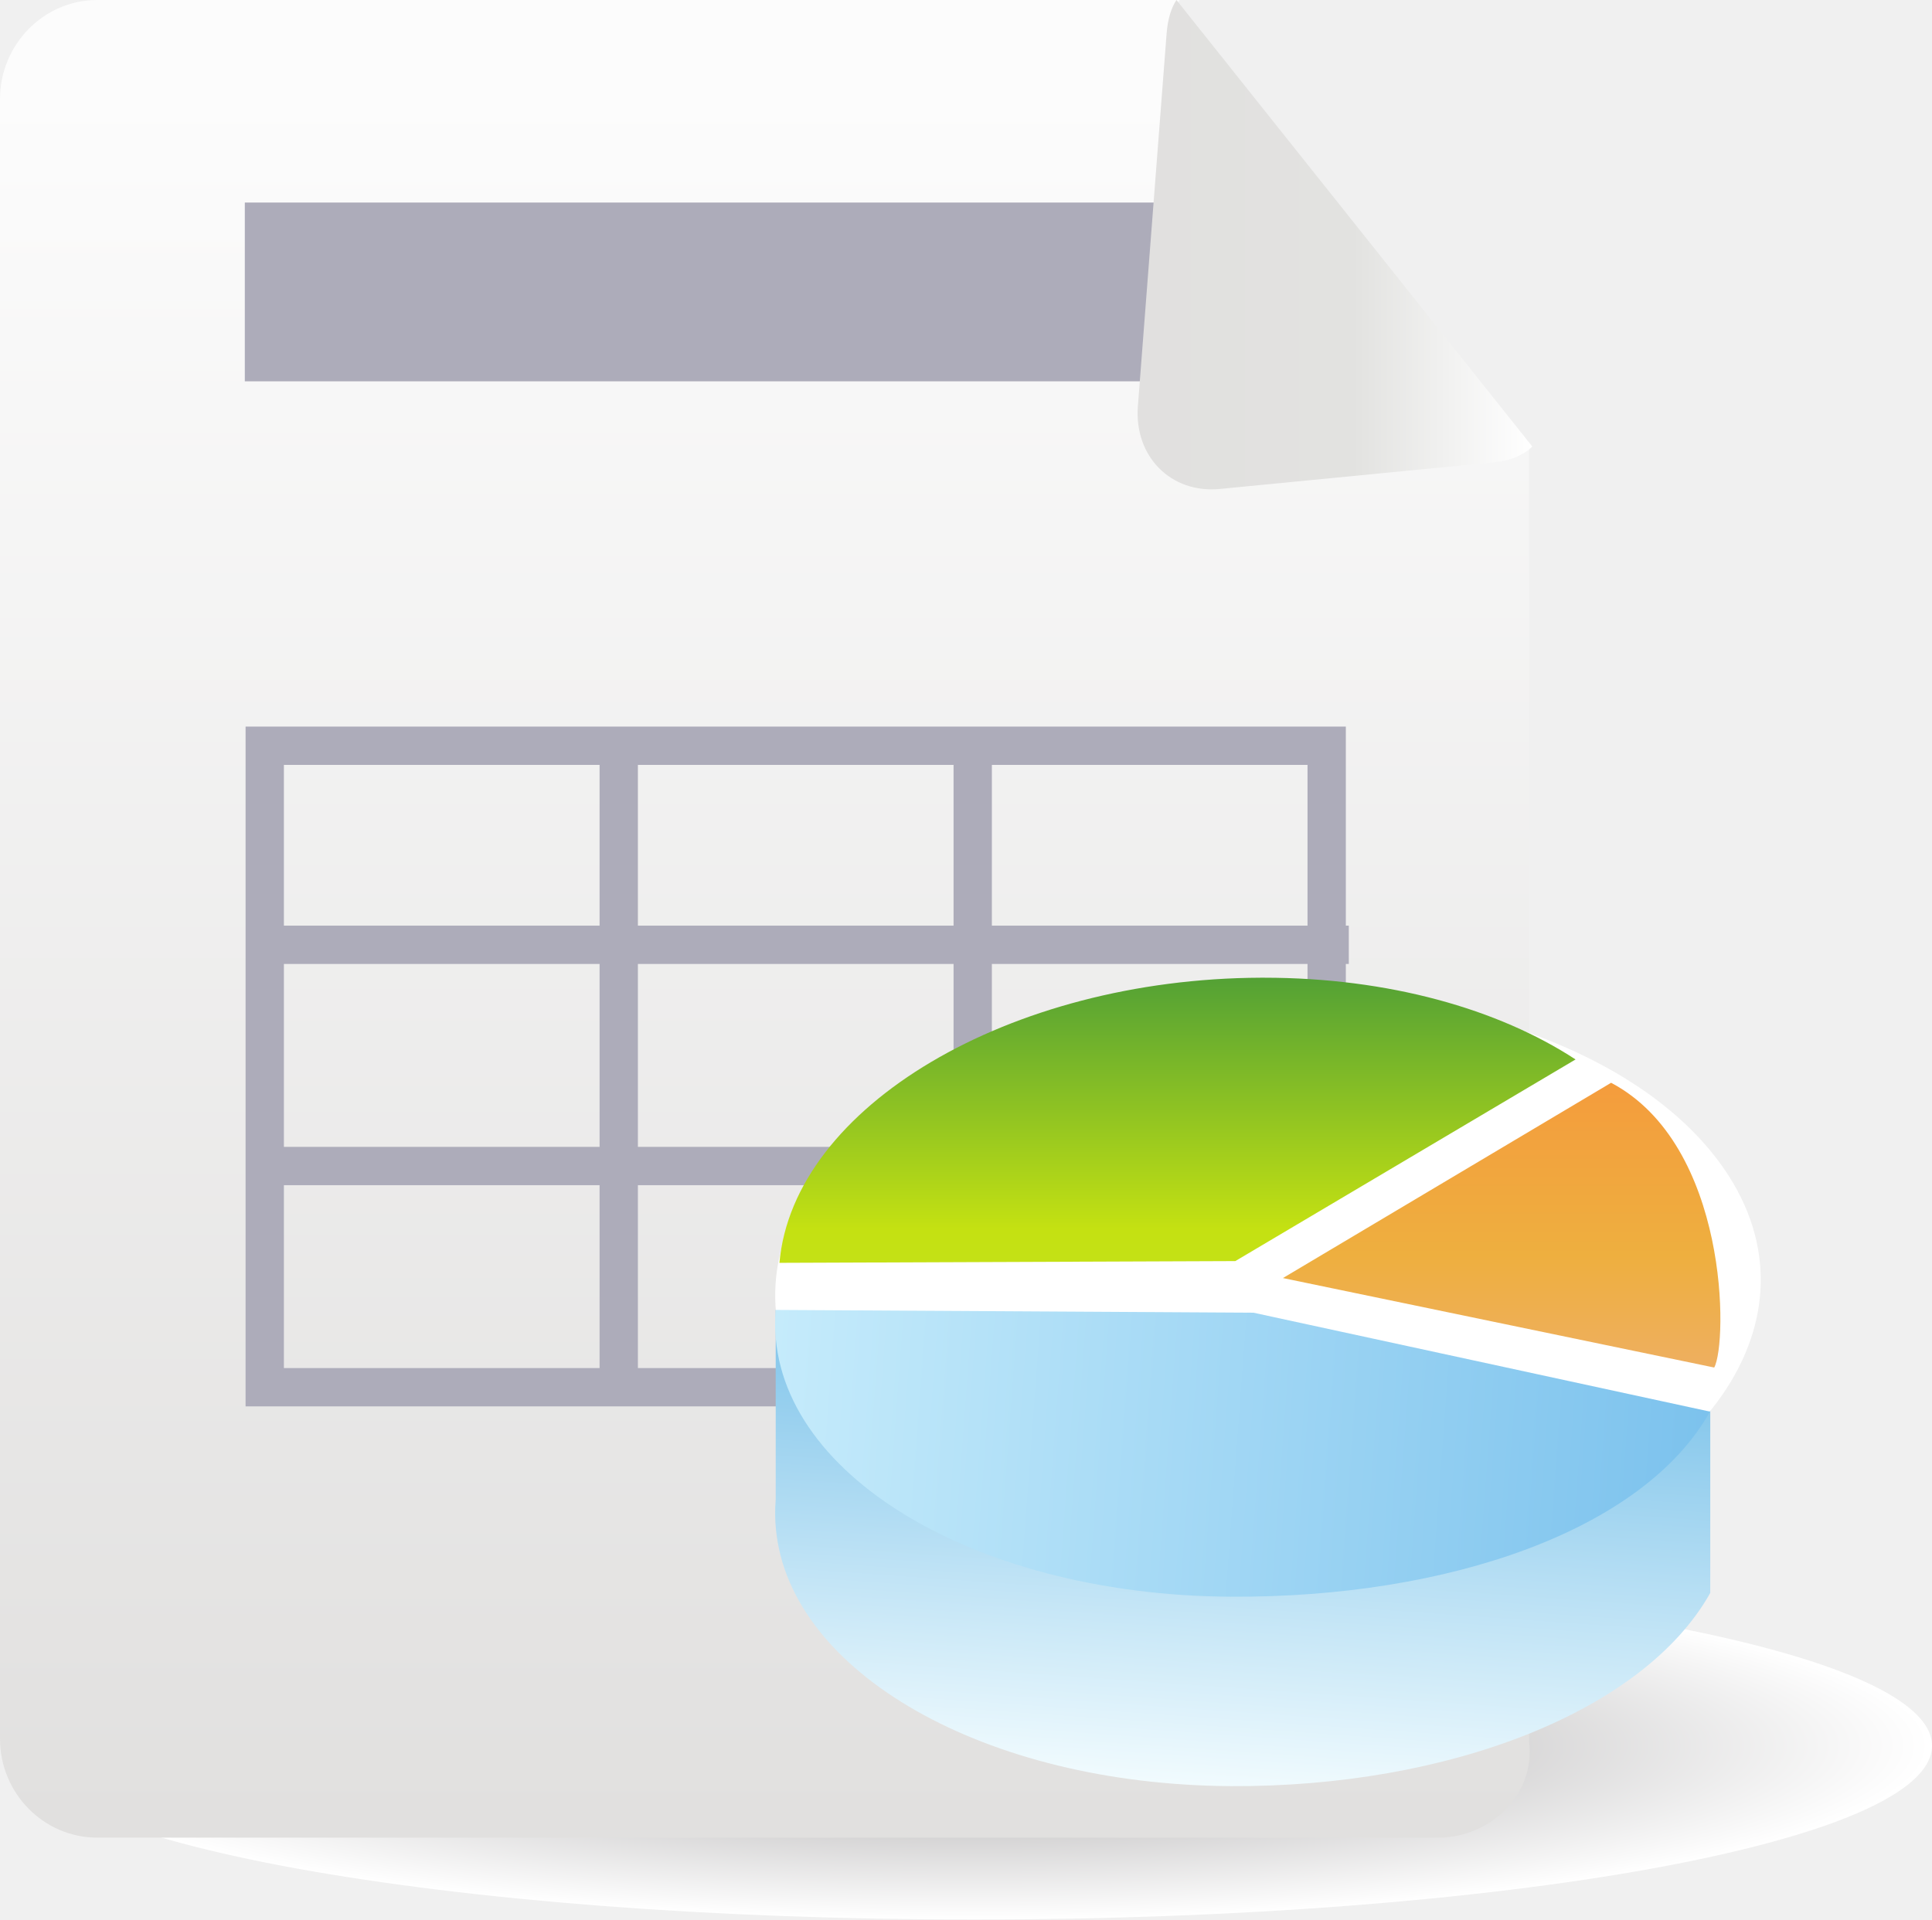
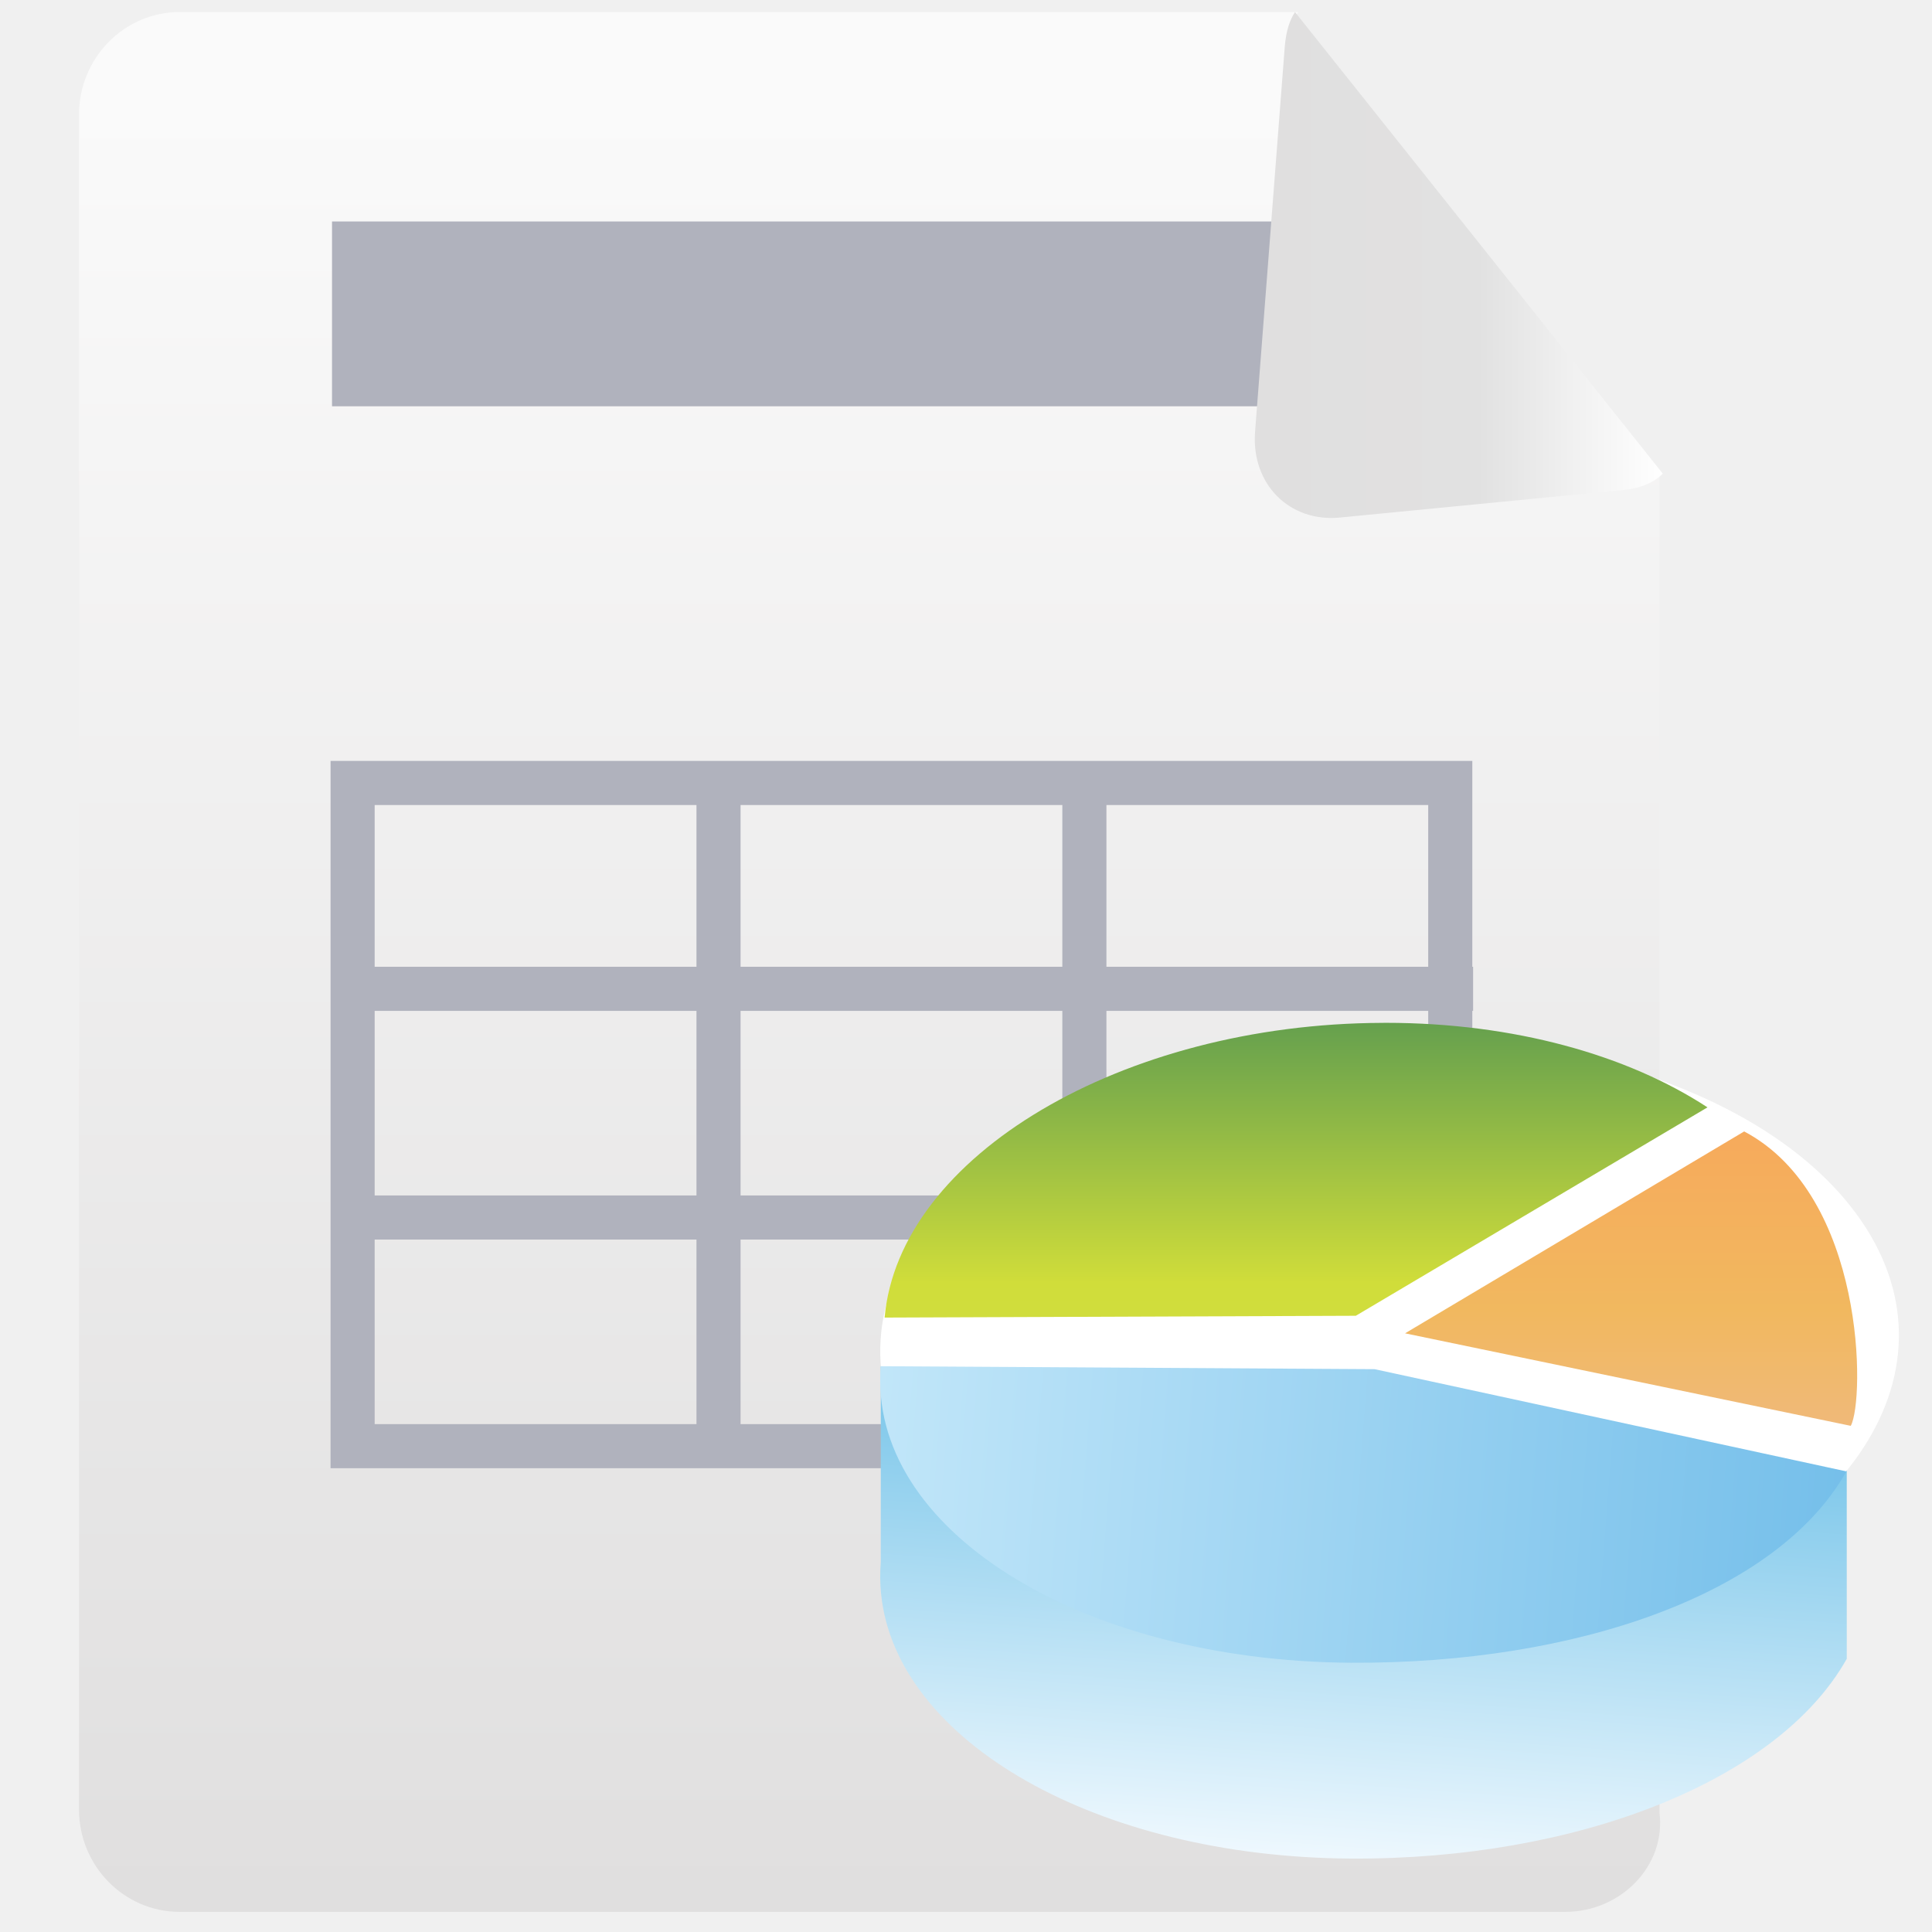
- <svg xmlns="http://www.w3.org/2000/svg" version="1.1" width="30.189" height="30" id="svg17481">
-   <defs id="defs17483">
-     <clipPath id="clipPath7134">
-       <path d="m 421.392,812.08 -0.75,-9.734 c -0.098,-1.31 0.865,-2.28 2.14,-2.156 l 0,0 7.149,0.695 c 0.454,0.042 0.791,0.196 1.005,0.414 l 0,0 -9.287,11.656 c -0.13,-0.197 -0.226,-0.48 -0.257,-0.875" id="path7136" />
+ <svg xmlns="http://www.w3.org/2000/svg" version="1.1" width="30" height="30" id="svg2" xml:space="preserve">
+   <defs id="defs6">
+     <clipPath id="clipPath26">
+       <path d="m 4.793,47.398 c -1.256,0 -2.278,-1.047 -2.278,-2.322 l 0,0 0,-38.44 c 0,-1.277 1.022,-2.319 2.278,-2.319 l 0,0 31.426,0 c 1.258,0 2.283,1.042 2.136,2.243 l 0,0 0,30.467 C 38.309,36.909 38.01,36.774 37.6,36.735 l 0,0 -6.42,-0.613 c -1.146,-0.109 -2.01,0.748 -1.922,1.906 l 0,0 0.673,8.596 c 0.03,0.35 0.114,0.602 0.232,0.774 l 0,0 -25.37,0 z" id="path28" />
    </clipPath>
-     <linearGradient x1="0" y1="0" x2="1" y2="0" id="linearGradient7142" gradientUnits="userSpaceOnUse" gradientTransform="matrix(10.30176,0,0,-10.30176,420.6348,806.5674)" spreadMethod="pad">
-       <stop id="stop7144" style="stop-color:#e1e0df;stop-opacity:1" offset="0" />
-       <stop id="stop7146" style="stop-color:#e2e2e0;stop-opacity:1" offset="0.547" />
-       <stop id="stop7148" style="stop-color:#ffffff;stop-opacity:1" offset="1" />
+     <linearGradient x1="0" y1="0" x2="1" y2="0" id="linearGradient34" gradientUnits="userSpaceOnUse" gradientTransform="matrix(-1.9e-6,43.08008,43.08008,1.9e-6,20.44189,4.317383)" spreadMethod="pad">
+       <stop id="stop36" style="stop-color:#e0dfdf;stop-opacity:1" offset="0" />
+       <stop id="stop38" style="stop-color:#fafafa;stop-opacity:1" offset="0.957" />
+       <stop id="stop40" style="stop-color:#fafafa;stop-opacity:1" offset="1" />
    </linearGradient>
-     <clipPath id="clipPath7124">
-       <path d="m 0,1505.001 539.578,0 L 539.578,0 0,0 0,1505.001 z" id="path7126" />
+     <clipPath id="clipPath48">
+       <path d="M 0,50 50,50 50,0 0,0 0,50 z" id="path50" />
    </clipPath>
-     <clipPath id="clipPath7104">
-       <path d="m 423.059,771.27 c 5.69,-0.032 10.778,1.735 12.516,4.832 l 0,0 -11.914,2.582 -12.472,0.073 c -0.332,-4.085 4.992,-7.444 11.87,-7.487" id="path7106" />
+     <clipPath id="clipPath74">
+       <path d="m 20.696,12.249 c -0.019,-0.244 -0.018,-0.484 0.007,-0.722 l 0,0 C 21.039,8.192 25.588,5.561 31.354,5.525 l 0,0 c 5.11,-0.029 9.686,1.749 11.247,4.53 l 0,0 0,4.44 -21.905,2.195 0,-4.441 z" id="path76" />
    </clipPath>
-     <linearGradient x1="0" y1="0" x2="1" y2="0" id="linearGradient7112" gradientUnits="userSpaceOnUse" gradientTransform="matrix(24.56574,-0.1661835,-1.187118,-16.39136,410.9228,775.0606)" spreadMethod="pad">
-       <stop id="stop7114" style="stop-color:#c5ebfb;stop-opacity:1" offset="0" />
-       <stop id="stop7116" style="stop-color:#7cc2ed;stop-opacity:1" offset="1" />
+     <linearGradient x1="0" y1="0" x2="1" y2="0" id="linearGradient82" gradientUnits="userSpaceOnUse" gradientTransform="matrix(1.503296,20.75716,20.75716,-1.503296,31.0791,5.503906)" spreadMethod="pad">
+       <stop id="stop84" style="stop-color:#eef8fe;stop-opacity:1" offset="0" />
+       <stop id="stop86" style="stop-color:#0091d4;stop-opacity:1" offset="1" />
    </linearGradient>
-     <clipPath id="clipPath7082">
-       <path d="m 424.428,779.589 11.257,-2.336 c 0.353,0.644 0.387,5.805 -2.691,7.434 l 0,0 -8.566,-5.098 z" id="path7084" />
+     <clipPath id="clipPath94">
+       <path d="M 0,50 50,50 50,0 0,0 0,50 z" id="path96" />
    </clipPath>
-     <linearGradient x1="0" y1="0" x2="1" y2="0" id="linearGradient7090" gradientUnits="userSpaceOnUse" gradientTransform="matrix(1.219498,15.19768,21.7719,0.0968018,429.5615,771.7051)" spreadMethod="pad">
-       <stop id="stop7092" style="stop-color:#eeb09e;stop-opacity:1" offset="0" />
-       <stop id="stop7094" style="stop-color:#eeaf3f;stop-opacity:1" offset="0.558" />
-       <stop id="stop7096" style="stop-color:#f7933c;stop-opacity:1" offset="1" />
+     <clipPath id="clipPath106">
+       <path d="M 32.065,24.476 C 26.174,24.455 21.11,21.456 20.783,17.793 l 0,0 10.685,0.041 7.975,4.726 c -1.81,1.184 -4.385,1.917 -7.298,1.917 l 0,0 c -0.027,0 -0.053,0 -0.08,-0.001" id="path108" />
+     </clipPath>
+     <linearGradient x1="0" y1="0" x2="1" y2="0" id="linearGradient114" gradientUnits="userSpaceOnUse" gradientTransform="matrix(1.065815,13.28358,19.02986,0.0847443,29.39355,11.18457)" spreadMethod="pad">
+       <stop id="stop116" style="stop-color:#d4e056;stop-opacity:1" offset="0" />
+       <stop id="stop118" style="stop-color:#d0dd3a;stop-opacity:1" offset="0.558" />
+       <stop id="stop120" style="stop-color:#65a04e;stop-opacity:1" offset="1" />
    </linearGradient>
-     <clipPath id="clipPath7060">
-       <path d="m 423.85,787.43 c -6.561,-0.024 -12.199,-3.364 -12.564,-7.444 l 0,0 11.899,0.046 8.881,5.264 c -2.018,1.319 -4.886,2.134 -8.13,2.134 l 0,0 c -0.029,0 -0.057,0 -0.086,0" id="path7062" />
+     <clipPath id="clipPath128">
+       <path d="m 32.585,17.436 10.107,-2.098 c 0.318,0.579 0.348,5.213 -2.417,6.676 l 0,0 -7.69,-4.578 z" id="path130" />
    </clipPath>
-     <linearGradient x1="0" y1="0" x2="1" y2="0" id="linearGradient7068" gradientUnits="userSpaceOnUse" gradientTransform="matrix(1.187195,14.795,21.19504,0.0942383,420.8721,772.626)" spreadMethod="pad">
-       <stop id="stop7070" style="stop-color:#c9e432;stop-opacity:1" offset="0" />
-       <stop id="stop7072" style="stop-color:#c4e112;stop-opacity:1" offset="0.558" />
-       <stop id="stop7074" style="stop-color:#53a135;stop-opacity:1" offset="1" />
+     <linearGradient x1="0" y1="0" x2="1" y2="0" id="linearGradient136" gradientUnits="userSpaceOnUse" gradientTransform="matrix(1.09514,13.64907,19.55346,0.087076,37.19434,10.35547)" spreadMethod="pad">
+       <stop id="stop138" style="stop-color:#eebcaa;stop-opacity:1" offset="0" />
+       <stop id="stop140" style="stop-color:#f1b85f;stop-opacity:1" offset="0.558" />
+       <stop id="stop142" style="stop-color:#f9a35a;stop-opacity:1" offset="1" />
    </linearGradient>
-     <clipPath id="clipPath7048">
-       <path d="m 0,1505.001 539.578,0 L 539.578,0 0,0 0,1505.001 z" id="path7050" />
+     <clipPath id="clipPath150">
+       <path d="m 31.354,9.966 c 5.11,-0.029 9.679,1.559 11.239,4.339 l 0,0 -10.698,2.318 -11.199,0.067 c -0.298,-3.67 4.482,-6.685 10.658,-6.724" id="path152" />
    </clipPath>
-     <clipPath id="clipPath7028">
-       <path d="m 411.189,773.813 c -0.021,-0.272 -0.02,-0.539 0.008,-0.803 l 0,0 c 0.374,-3.715 5.44,-6.645 11.862,-6.685 l 0,0 c 5.69,-0.032 10.786,1.947 12.523,5.044 l 0,0 0,4.946 -24.393,2.442 0,-4.944 z" id="path7030" />
+     <linearGradient x1="0" y1="0" x2="1" y2="0" id="linearGradient158" gradientUnits="userSpaceOnUse" gradientTransform="matrix(22.05888,-0.1495945,-1.065185,-14.71794,20.45605,13.37109)" spreadMethod="pad">
+       <stop id="stop160" style="stop-color:#c1e6f9;stop-opacity:1" offset="0" />
+       <stop id="stop162" style="stop-color:#75bfea;stop-opacity:1" offset="1" />
+     </linearGradient>
+     <clipPath id="clipPath170">
+       <path d="M 0,50 50,50 50,0 0,0 0,50 z" id="path172" />
    </clipPath>
-     <linearGradient x1="0" y1="0" x2="1" y2="0" id="linearGradient7036" gradientUnits="userSpaceOnUse" gradientTransform="matrix(1.67421,23.11719,23.11719,-1.67421,422.752,766.3008)" spreadMethod="pad">
-       <stop id="stop7038" style="stop-color:#f1fbfe;stop-opacity:1" offset="0" />
-       <stop id="stop7040" style="stop-color:#0c8cd6;stop-opacity:1" offset="1" />
+     <clipPath id="clipPath180">
+       <path d="m 29.857,46.612 -0.674,-8.74 c -0.086,-1.177 0.778,-2.048 1.924,-1.937 l 0,0 6.418,0.624 c 0.41,0.038 0.711,0.176 0.904,0.372 l 0,0 -8.34,10.467 c -0.117,-0.176 -0.204,-0.431 -0.232,-0.786" id="path182" />
+     </clipPath>
+     <linearGradient x1="0" y1="0" x2="1" y2="0" id="linearGradient188" gradientUnits="userSpaceOnUse" gradientTransform="matrix(9.250977,0,0,-9.250977,29.17773,41.66211)" spreadMethod="pad">
+       <stop id="stop190" style="stop-color:#e0dfdf;stop-opacity:1" offset="0" />
+       <stop id="stop192" style="stop-color:#e1e1e1;stop-opacity:1" offset="0.547" />
+       <stop id="stop194" style="stop-color:#ffffff;stop-opacity:1" offset="1" />
    </linearGradient>
-     <clipPath id="clipPath7002">
-       <path d="m 0,1505.001 539.578,0 L 539.578,0 0,0 0,1505.001 z" id="path7004" />
-     </clipPath>
-     <clipPath id="clipPath6980">
-       <path d="m 393.479,812.955 c -1.398,0 -2.537,-1.166 -2.537,-2.586 l 0,0 0,-42.808 c 0,-1.422 1.139,-2.581 2.537,-2.581 l 0,0 34.997,0 c 1.4,0 2.542,1.159 2.378,2.499 l 0,0 0,33.927 c -0.05,-0.132 -0.384,-0.282 -0.839,-0.325 l 0,0 -7.151,-0.684 c -1.275,-0.121 -2.238,0.834 -2.14,2.123 l 0,0 0.75,9.572 c 0.033,0.39 0.126,0.672 0.257,0.863 l 0,0 -28.252,0 z" id="path6982" />
-     </clipPath>
-     <linearGradient x1="0" y1="0" x2="1" y2="0" id="linearGradient6988" gradientUnits="userSpaceOnUse" gradientTransform="matrix(0,47.97461,47.97461,0,410.9062,764.9805)" spreadMethod="pad">
-       <stop id="stop6990" style="stop-color:#e1e0df;stop-opacity:1" offset="0" />
-       <stop id="stop6992" style="stop-color:#fcfcfc;stop-opacity:1" offset="0.957" />
-       <stop id="stop6994" style="stop-color:#fcfcfc;stop-opacity:1" offset="1" />
-     </linearGradient>
-     <clipPath id="clipPath6962">
-       <path d="m 0,1505.001 539.578,0 L 539.578,0 0,0 0,1505.001 z" id="path6964" />
-     </clipPath>
-     <clipPath id="clipPath6942">
-       <path d="m 391.384,767.38 c 0,-2.508 11.19,-4.537 24.992,-4.537 l 0,0 c 13.801,0 24.994,2.029 24.994,4.537 l 0,0 c 0,2.504 -11.193,4.533 -24.994,4.533 l 0,0 c -13.802,0 -24.992,-2.029 -24.992,-4.533" id="path6944" />
-     </clipPath>
-     <radialGradient cx="0" cy="0" r="1" fx="0" fy="0" id="radialGradient6950" gradientUnits="userSpaceOnUse" gradientTransform="matrix(24.99914,0,0,-4.534164,416.377,767.3779)" spreadMethod="pad">
-       <stop id="stop6952" style="stop-color:#a7a5a6;stop-opacity:1" offset="0" />
-       <stop id="stop6954" style="stop-color:#ffffff;stop-opacity:1" offset="1" />
-     </radialGradient>
  </defs>
-   <g transform="translate(-343.4825,-533.6822)" id="layer1">
-     <g transform="matrix(0.598659,0,0,-0.598659,109.4416,1020.365)" id="g6938">
-       <g clip-path="url(#clipPath6942)" id="g6940">
-         <g id="g6946">
-           <g id="g6948">
-             <path d="m 391.384,767.38 c 0,-2.508 11.19,-4.537 24.992,-4.537 l 0,0 c 13.801,0 24.994,2.029 24.994,4.537 l 0,0 c 0,2.504 -11.193,4.533 -24.994,4.533 l 0,0 c -13.802,0 -24.992,-2.029 -24.992,-4.533" id="path6956" style="fill:url(#radialGradient6950);stroke:none" />
+   <g transform="matrix(1.25,0,0,-1.25,0,30)" id="g10">
+     <g transform="matrix(0.5478053,0,0,0.5478053,4.163429,19.1792)" id="g12">
+       <path d="M 0,0 15.378,0 0,0 z" id="path14" style="fill:#b0b2bd;fill-opacity:1;fill-rule:nonzero;stroke:none" />
+     </g>
+     <path d="m 4.163,19.023 8.424,0 0,0.313 -8.424,0 0,-0.313 z" id="path16" style="fill:#b0b2bd;fill-opacity:1;fill-rule:nonzero;stroke:none" />
+     <path d="m 12.587,18.126 -8.424,0 0,2.105 8.424,0 0,-2.105 z" id="path18" style="fill:#b0b2bd;fill-opacity:1;fill-rule:nonzero;stroke:none" />
+     <path d="m 4.318,18.28 8.113,0 0,1.794 -8.113,0 0,-1.794 z m 8.421,-0.308 -8.73,0 0,2.413 8.73,0 0,-2.413 z" id="path20" style="fill:#b0b2bd;fill-opacity:1;fill-rule:nonzero;stroke:none" />
+     <g transform="matrix(0.5478053,0,0,0.5478053,-0.3960636,-2.114542)" id="g22">
+       <g clip-path="url(#clipPath26)" id="g24">
+         <g id="g30">
+           <g id="g32">
+             <path d="m 4.793,47.398 c -1.256,0 -2.278,-1.047 -2.278,-2.322 l 0,0 0,-38.44 c 0,-1.277 1.022,-2.319 2.278,-2.319 l 0,0 31.426,0 c 1.258,0 2.283,1.042 2.136,2.243 l 0,0 0,30.467 C 38.309,36.909 38.01,36.774 37.6,36.735 l 0,0 -6.42,-0.613 c -1.146,-0.109 -2.01,0.748 -1.922,1.906 l 0,0 0.673,8.596 c 0.03,0.35 0.114,0.602 0.232,0.774 l 0,0 -25.37,0 z" id="path42" style="fill:url(#linearGradient34);stroke:none" />
          </g>
        </g>
      </g>
    </g>
-     <g transform="matrix(0.598659,0,0,-0.598659,109.4416,1020.365)" id="g6958">
-       <g clip-path="url(#clipPath6962)" id="g6960">
-         <g transform="translate(397.4111,803.459)" id="g6966">
-           <path d="M 0,0 17.125,0" id="path6968" style="fill:#adacba;fill-opacity:1;fill-rule:nonzero;stroke:none" />
+     <g transform="matrix(0.5478053,0,0,0.5478053,-0.3960636,-2.114542)" id="g44">
+       <g clip-path="url(#clipPath48)" id="g46">
+         <path d="m 33.61,14.877 -24.891,0 0,15.039 24.891,0 0,-15.039 z" id="path52" style="fill:none;stroke:#b0b2bd;stroke-width:1;stroke-linecap:butt;stroke-linejoin:miter;stroke-miterlimit:4;stroke-opacity:1;stroke-dasharray:none" />
+         <g transform="translate(8.7197,25.248)" id="g54">
+           <path d="M 0,0 25.408,0" id="path56" style="fill:none;stroke:#b0b2bd;stroke-width:1;stroke-linecap:butt;stroke-linejoin:miter;stroke-miterlimit:4;stroke-opacity:1;stroke-dasharray:none" />
        </g>
-         <path d="m 414.536,803.141 -17.125,0 0,0.638 17.125,0 0,-0.638 z" id="path6970" style="fill:#adacba;fill-opacity:1;fill-rule:nonzero;stroke:none" />
-         <path d="m 414.536,801.319 -17.125,0 0,4.279 17.125,0 0,-4.279 z" id="path6972" style="fill:#adacba;fill-opacity:1;fill-rule:nonzero;stroke:none" />
-         <path d="m 397.726,801.632 16.492,0 0,3.647 -16.492,0 0,-3.647 z m 17.119,-0.627 -17.746,0 0,4.904 17.746,0 0,-4.904 z" id="path6974" style="fill:#adacba;fill-opacity:1;fill-rule:nonzero;stroke:none" />
+         <g transform="translate(8.7197,20.0625)" id="g58">
+           <path d="M 0,0 25.408,0" id="path60" style="fill:none;stroke:#b0b2bd;stroke-width:1;stroke-linecap:butt;stroke-linejoin:miter;stroke-miterlimit:4;stroke-opacity:1;stroke-dasharray:none" />
+         </g>
+         <g transform="translate(17.0166,14.877)" id="g62">
+           <path d="M 0,0 0,15.038" id="path64" style="fill:none;stroke:#b0b2bd;stroke-width:1;stroke-linecap:butt;stroke-linejoin:miter;stroke-miterlimit:4;stroke-opacity:1;stroke-dasharray:none" />
+         </g>
+         <g transform="translate(25.313,14.877)" id="g66">
+           <path d="M 0,0 0,15.038" id="path68" style="fill:none;stroke:#b0b2bd;stroke-width:1;stroke-linecap:butt;stroke-linejoin:miter;stroke-miterlimit:4;stroke-opacity:1;stroke-dasharray:none" />
+         </g>
      </g>
    </g>
-     <g transform="matrix(0.598659,0,0,-0.598659,109.4416,1020.365)" id="g6976">
-       <g clip-path="url(#clipPath6980)" id="g6978">
-         <g id="g6984">
-           <g id="g6986">
-             <path d="m 393.479,812.955 c -1.398,0 -2.537,-1.166 -2.537,-2.586 l 0,0 0,-42.808 c 0,-1.422 1.139,-2.581 2.537,-2.581 l 0,0 34.997,0 c 1.4,0 2.542,1.159 2.378,2.499 l 0,0 0,33.927 c -0.05,-0.132 -0.384,-0.282 -0.839,-0.325 l 0,0 -7.151,-0.684 c -1.275,-0.121 -2.238,0.834 -2.14,2.123 l 0,0 0.75,9.572 c 0.033,0.39 0.126,0.672 0.257,0.863 l 0,0 -28.252,0 z" id="path6996" style="fill:url(#linearGradient6988);stroke:none" />
+     <g transform="matrix(0.5478053,0,0,0.5478053,-0.3960636,-2.114542)" id="g70">
+       <g clip-path="url(#clipPath74)" id="g72">
+         <g id="g78">
+           <g id="g80">
+             <path d="m 20.696,12.249 c -0.019,-0.244 -0.018,-0.484 0.007,-0.722 l 0,0 C 21.039,8.192 25.588,5.561 31.354,5.525 l 0,0 c 5.11,-0.029 9.686,1.749 11.247,4.53 l 0,0 0,4.44 -21.905,2.195 0,-4.441 z" id="path88" style="fill:url(#linearGradient82);stroke:none" />
          </g>
        </g>
      </g>
    </g>
-     <g transform="matrix(0.598659,0,0,-0.598659,109.4416,1020.365)" id="g6998">
-       <g clip-path="url(#clipPath7002)" id="g7000">
-         <path d="m 425.57,776.739 -27.718,0 0,16.747 27.718,0 0,-16.747 z" id="path7006" style="fill:none;stroke:#adacba;stroke-width:1;stroke-linecap:butt;stroke-linejoin:miter;stroke-miterlimit:4;stroke-opacity:1;stroke-dasharray:none" />
-         <g transform="translate(397.8525,788.2891)" id="g7008">
-           <path d="M 0,0 28.295,0" id="path7010" style="fill:none;stroke:#adacba;stroke-width:1;stroke-linecap:butt;stroke-linejoin:miter;stroke-miterlimit:4;stroke-opacity:1;stroke-dasharray:none" />
-         </g>
-         <g transform="translate(397.8525,782.5137)" id="g7012">
-           <path d="M 0,0 28.295,0" id="path7014" style="fill:none;stroke:#adacba;stroke-width:1;stroke-linecap:butt;stroke-linejoin:miter;stroke-miterlimit:4;stroke-opacity:1;stroke-dasharray:none" />
-         </g>
-         <g transform="translate(407.0918,776.7393)" id="g7016">
-           <path d="M 0,0 0,16.746" id="path7018" style="fill:none;stroke:#adacba;stroke-width:1;stroke-linecap:butt;stroke-linejoin:miter;stroke-miterlimit:4;stroke-opacity:1;stroke-dasharray:none" />
-         </g>
-         <g transform="translate(416.3311,776.7393)" id="g7020">
-           <path d="M 0,0 0,16.746" id="path7022" style="fill:none;stroke:#adacba;stroke-width:1;stroke-linecap:butt;stroke-linejoin:miter;stroke-miterlimit:4;stroke-opacity:1;stroke-dasharray:none" />
+     <g transform="matrix(0.5478053,0,0,0.5478053,-0.3960636,-2.114542)" id="g90">
+       <g clip-path="url(#clipPath94)" id="g92">
+         <g transform="translate(42.8213,20.1406)" id="g98">
+           <path d="m 0,0 c 2.545,-3.469 -0.132,-7.592 -5.979,-9.21 -5.848,-1.618 -12.651,-0.117 -15.196,3.353 -2.545,3.467 0.132,7.592 5.98,9.21 C -9.348,4.971 -2.546,3.471 0,0" id="path100" style="fill:#ffffff;fill-opacity:1;fill-rule:nonzero;stroke:none" />
        </g>
      </g>
    </g>
-     <g transform="matrix(0.598659,0,0,-0.598659,109.4416,1020.365)" id="g7024">
-       <g clip-path="url(#clipPath7028)" id="g7026">
-         <g id="g7032">
-           <g id="g7034">
-             <path d="m 411.189,773.813 c -0.021,-0.272 -0.02,-0.539 0.008,-0.803 l 0,0 c 0.374,-3.715 5.44,-6.645 11.862,-6.685 l 0,0 c 5.69,-0.032 10.786,1.947 12.523,5.044 l 0,0 0,4.946 -24.393,2.442 0,-4.944 z" id="path7042" style="fill:url(#linearGradient7036);stroke:none" />
+     <g transform="matrix(0.5478053,0,0,0.5478053,-0.3960636,-2.114542)" id="g102">
+       <g clip-path="url(#clipPath106)" id="g104">
+         <g id="g110">
+           <g id="g112">
+             <path d="M 32.065,24.476 C 26.174,24.455 21.11,21.456 20.783,17.793 l 0,0 10.685,0.041 7.975,4.726 c -1.81,1.184 -4.385,1.917 -7.298,1.917 l 0,0 c -0.027,0 -0.053,0 -0.08,-0.001" id="path122" style="fill:url(#linearGradient114);stroke:none" />
          </g>
        </g>
      </g>
    </g>
-     <g transform="matrix(0.598659,0,0,-0.598659,109.4416,1020.365)" id="g7044">
-       <g clip-path="url(#clipPath7048)" id="g7046">
-         <g transform="translate(435.8281,782.6016)" id="g7052">
-           <path d="m 0,0 c 2.834,-3.863 -0.146,-8.455 -6.659,-10.257 -6.512,-1.802 -14.087,-0.131 -16.922,3.734 -2.834,3.862 0.147,8.455 6.659,10.256 C -10.409,5.535 -2.835,3.864 0,0" id="path7054" style="fill:#ffffff;fill-opacity:1;fill-rule:nonzero;stroke:none" />
-         </g>
-       </g>
-     </g>
-     <g transform="matrix(0.598659,0,0,-0.598659,109.4416,1020.365)" id="g7056">
-       <g clip-path="url(#clipPath7060)" id="g7058">
-         <g id="g7064">
-           <g id="g7066">
-             <path d="m 423.85,787.43 c -6.561,-0.024 -12.199,-3.364 -12.564,-7.444 l 0,0 11.899,0.046 8.881,5.264 c -2.018,1.319 -4.886,2.134 -8.13,2.134 l 0,0 c -0.029,0 -0.057,0 -0.086,0" id="path7076" style="fill:url(#linearGradient7068);stroke:none" />
+     <g transform="matrix(0.5478053,0,0,0.5478053,-0.3960636,-2.114542)" id="g124">
+       <g clip-path="url(#clipPath128)" id="g126">
+         <g id="g132">
+           <g id="g134">
+             <path d="m 32.585,17.436 10.107,-2.098 c 0.318,0.579 0.348,5.213 -2.417,6.676 l 0,0 -7.69,-4.578 z" id="path144" style="fill:url(#linearGradient136);stroke:none" />
          </g>
        </g>
      </g>
    </g>
-     <g transform="matrix(0.598659,0,0,-0.598659,109.4416,1020.365)" id="g7078">
-       <g clip-path="url(#clipPath7082)" id="g7080">
-         <g id="g7086">
-           <g id="g7088">
-             <path d="m 424.428,779.589 11.257,-2.336 c 0.353,0.644 0.387,5.805 -2.691,7.434 l 0,0 -8.566,-5.098 z" id="path7098" style="fill:url(#linearGradient7090);stroke:none" />
+     <g transform="matrix(0.5478053,0,0,0.5478053,-0.3960636,-2.114542)" id="g146">
+       <g clip-path="url(#clipPath150)" id="g148">
+         <g id="g154">
+           <g id="g156">
+             <path d="m 31.354,9.966 c 5.11,-0.029 9.679,1.559 11.239,4.339 l 0,0 -10.698,2.318 -11.199,0.067 c -0.298,-3.67 4.482,-6.685 10.658,-6.724" id="path164" style="fill:url(#linearGradient158);stroke:none" />
          </g>
        </g>
      </g>
    </g>
-     <g transform="matrix(0.598659,0,0,-0.598659,109.4416,1020.365)" id="g7100">
-       <g clip-path="url(#clipPath7104)" id="g7102">
-         <g id="g7108">
-           <g id="g7110">
-             <path d="m 423.059,771.27 c 5.69,-0.032 10.778,1.735 12.516,4.832 l 0,0 -11.914,2.582 -12.472,0.073 c -0.332,-4.085 4.992,-7.444 11.87,-7.487" id="path7118" style="fill:url(#linearGradient7112);stroke:none" />
-           </g>
-         </g>
+     <g transform="matrix(0.5478053,0,0,0.5478053,-0.3960636,-2.114542)" id="g166">
+       <g clip-path="url(#clipPath170)" id="g168">
+         <path d="m 31.899,38.458 -23.647,0 0,4.191 23.647,0 0,-4.191 z" id="path174" style="fill:#b0b2bd;fill-opacity:1;fill-rule:nonzero;stroke:none" />
      </g>
    </g>
-     <g transform="matrix(0.598659,0,0,-0.598659,109.4416,1020.365)" id="g7120">
-       <g clip-path="url(#clipPath7124)" id="g7122">
-         <path d="m 423.666,803 -26.334,0 0,4.667 26.334,0 0,-4.667 z" id="path7128" style="fill:#adacba;fill-opacity:1;fill-rule:nonzero;stroke:none" />
-       </g>
-     </g>
-     <g transform="matrix(0.598659,0,0,-0.598659,109.4416,1020.365)" id="g7130">
-       <g clip-path="url(#clipPath7134)" id="g7132">
-         <g id="g7138">
-           <g id="g7140">
-             <path d="m 421.392,812.08 -0.75,-9.734 c -0.098,-1.31 0.865,-2.28 2.14,-2.156 l 0,0 7.149,0.695 c 0.454,0.042 0.791,0.196 1.005,0.414 l 0,0 -9.287,11.656 c -0.13,-0.197 -0.226,-0.48 -0.257,-0.875" id="path7150" style="fill:url(#linearGradient7142);stroke:none" />
+     <g transform="matrix(0.5478053,0,0,0.5478053,-0.3960636,-2.114542)" id="g176">
+       <g clip-path="url(#clipPath180)" id="g178">
+         <g id="g184">
+           <g id="g186">
+             <path d="m 29.857,46.612 -0.674,-8.74 c -0.086,-1.177 0.778,-2.048 1.924,-1.937 l 0,0 6.418,0.624 c 0.41,0.038 0.711,0.176 0.904,0.372 l 0,0 -8.34,10.467 c -0.117,-0.176 -0.204,-0.431 -0.232,-0.786" id="path196" style="fill:url(#linearGradient188);stroke:none" />
          </g>
        </g>
      </g>
    </g>
  </g>
</svg>
